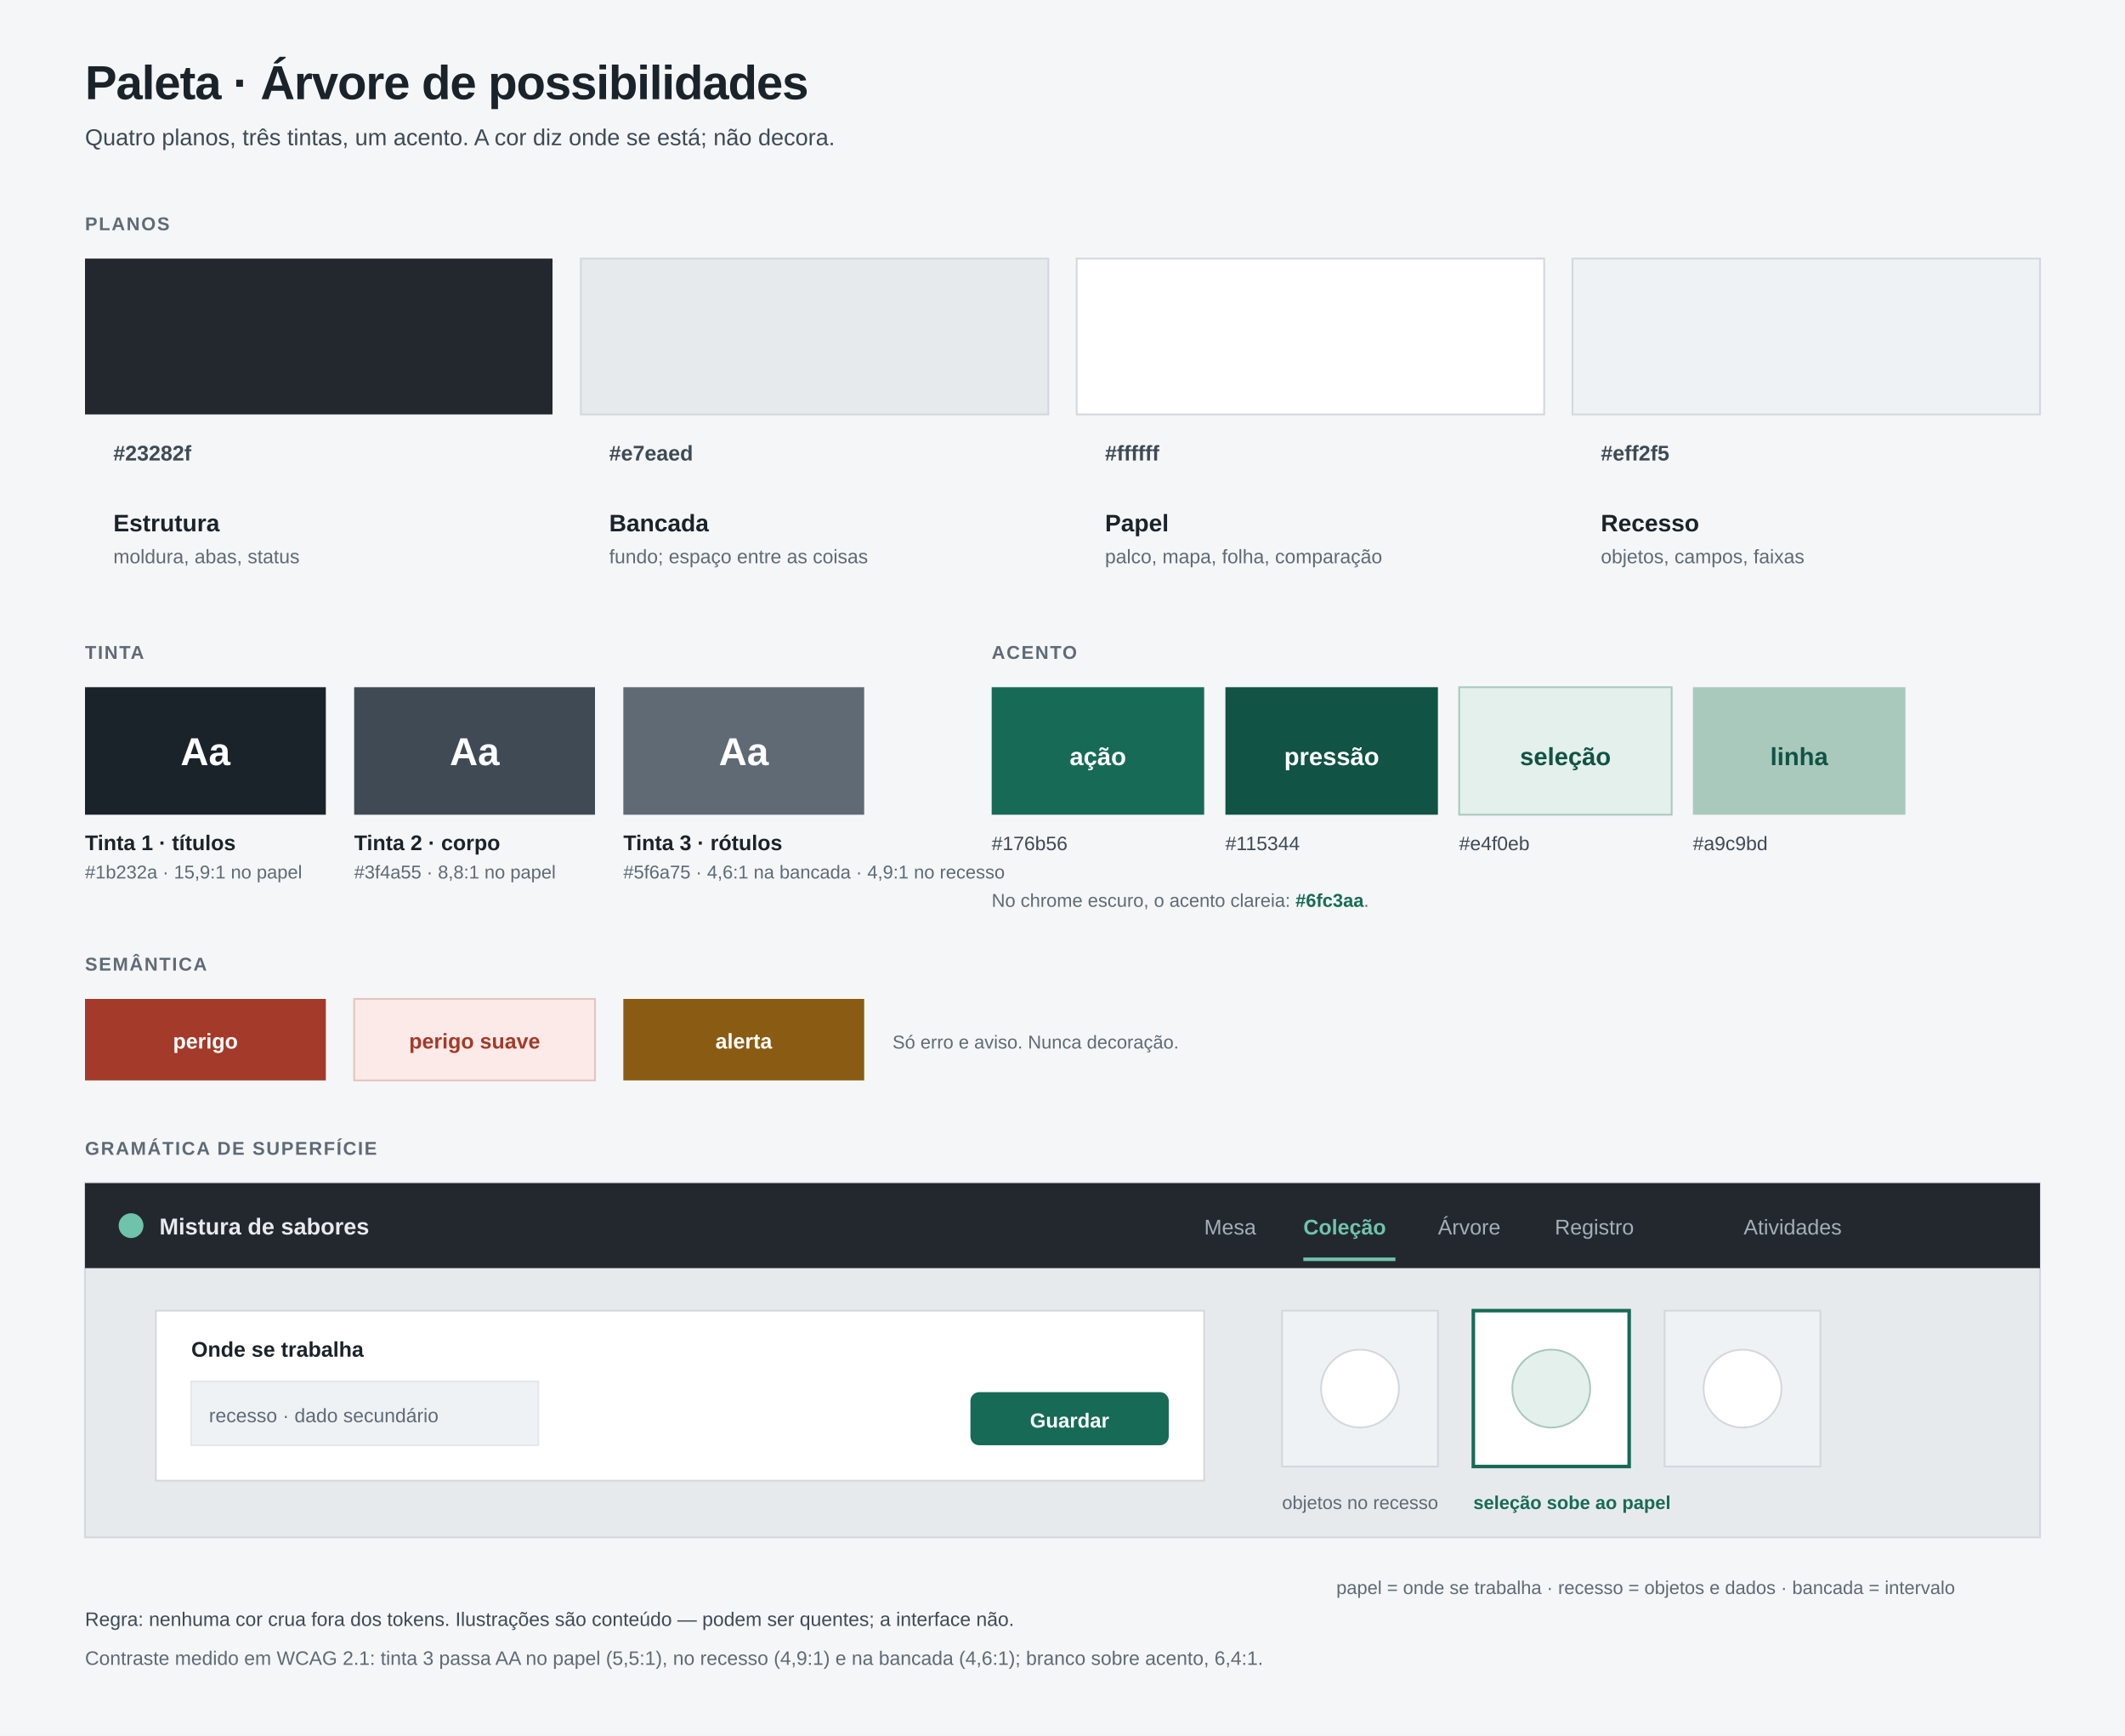
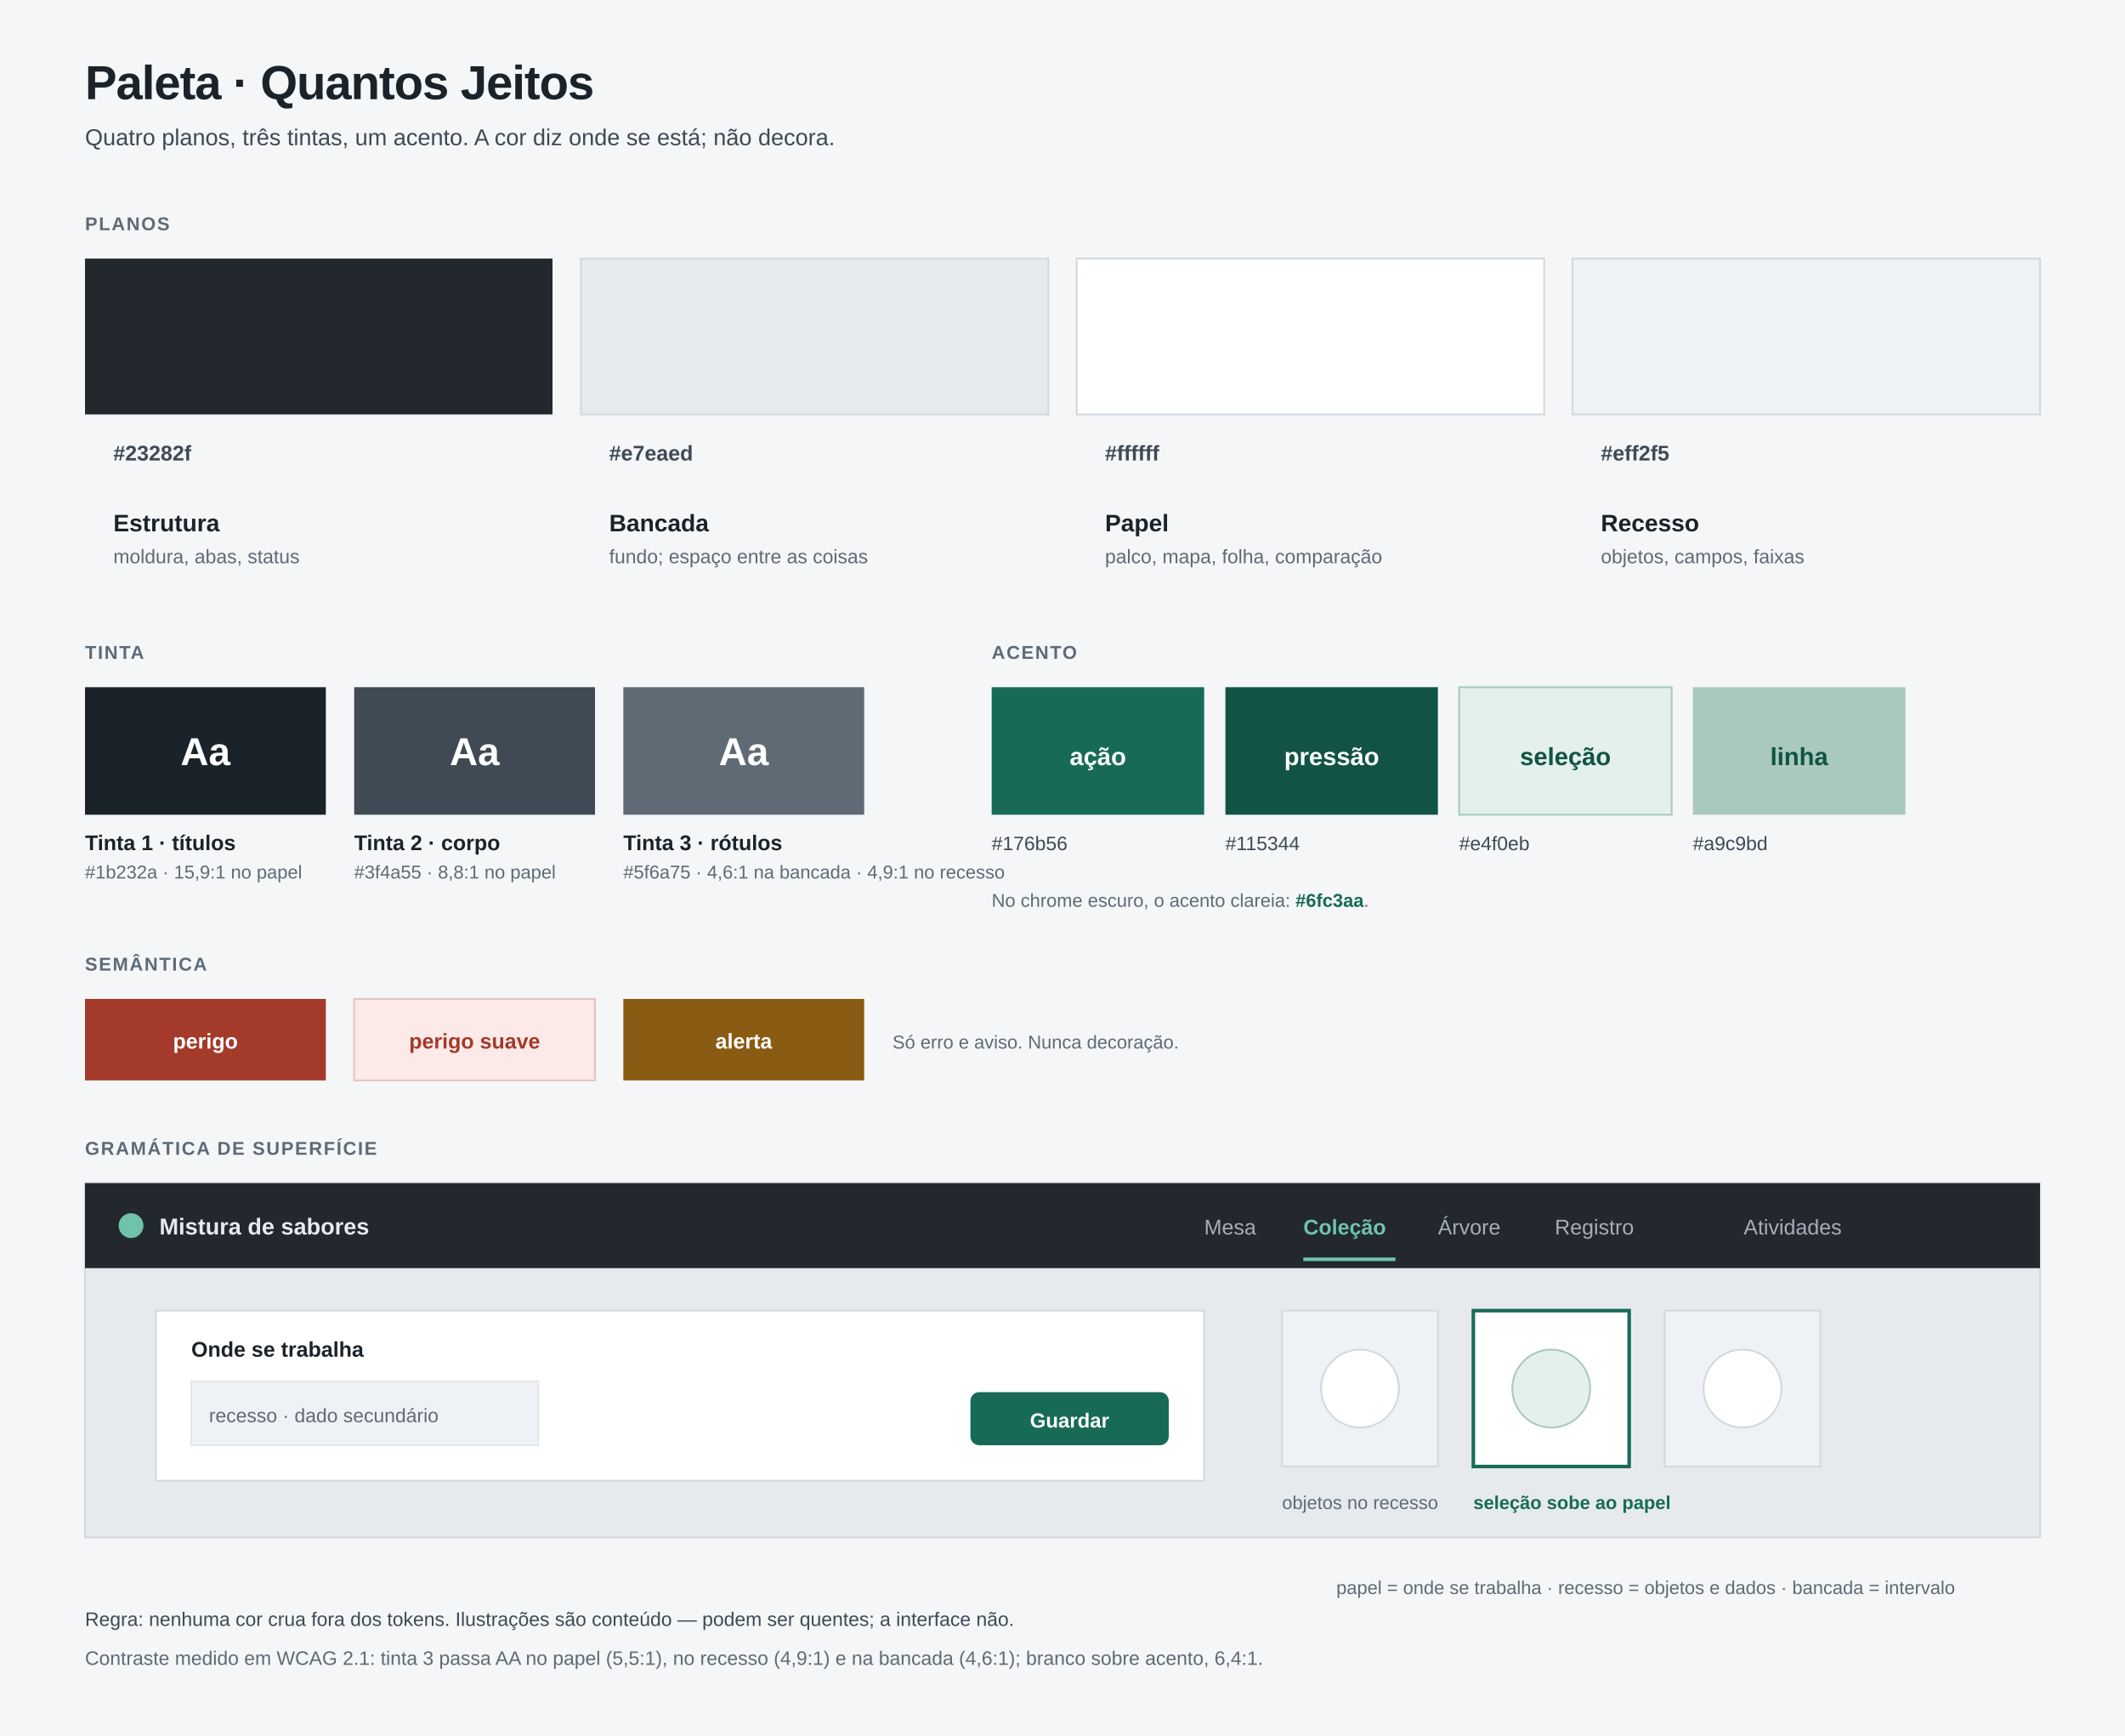
<svg xmlns="http://www.w3.org/2000/svg" width="1200" height="980" viewBox="0 0 1200 980" font-family="-apple-system, BlinkMacSystemFont, 'Helvetica Neue', Arial, sans-serif">
  <rect width="1200" height="980" fill="#f4f6f8" />
-   <text x="48" y="56" font-size="27" font-weight="650" fill="#1b232a" letter-spacing="-0.5">Paleta · Árvore de possibilidades</text>
+   <text x="48" y="56" font-size="27" font-weight="650" fill="#1b232a" letter-spacing="-0.5">Paleta · Quantos Jeitos</text>
  <text x="48" y="82" font-size="13" fill="#3f4a55">Quatro planos, três tintas, um acento. A cor diz onde se está; não decora.</text>
  <text x="48" y="130" font-size="10.5" font-weight="700" fill="#5f6a75" letter-spacing="0.8">PLANOS</text>
  <g>
    <rect x="48" y="146" width="264" height="88" fill="#23282f" />
    <text x="64" y="300" font-size="13.5" font-weight="650" fill="#1b232a">Estrutura</text>
    <text x="64" y="318" font-size="11" fill="#5f6a75">moldura, abas, status</text>
    <text x="64" y="260" font-size="12" font-weight="600" fill="#3f4a55">#23282f</text>
    <rect x="328" y="146" width="264" height="88" fill="#e7eaed" stroke="#d2d8de" />
    <text x="344" y="300" font-size="13.5" font-weight="650" fill="#1b232a">Bancada</text>
    <text x="344" y="318" font-size="11" fill="#5f6a75">fundo; espaço entre as coisas</text>
    <text x="344" y="260" font-size="12" font-weight="600" fill="#3f4a55">#e7eaed</text>
    <rect x="608" y="146" width="264" height="88" fill="#ffffff" stroke="#d2d8de" />
    <text x="624" y="300" font-size="13.5" font-weight="650" fill="#1b232a">Papel</text>
    <text x="624" y="318" font-size="11" fill="#5f6a75">palco, mapa, folha, comparação</text>
    <text x="624" y="260" font-size="12" font-weight="600" fill="#3f4a55">#ffffff</text>
    <rect x="888" y="146" width="264" height="88" fill="#eff2f5" stroke="#d2d8de" />
    <text x="904" y="300" font-size="13.5" font-weight="650" fill="#1b232a">Recesso</text>
    <text x="904" y="318" font-size="11" fill="#5f6a75">objetos, campos, faixas</text>
    <text x="904" y="260" font-size="12" font-weight="600" fill="#3f4a55">#eff2f5</text>
  </g>
  <text x="48" y="372" font-size="10.5" font-weight="700" fill="#5f6a75" letter-spacing="0.8">TINTA</text>
  <g>
    <rect x="48" y="388" width="136" height="72" fill="#1b232a" />
    <text x="116" y="432" font-size="22" font-weight="600" fill="#ffffff" text-anchor="middle">Aa</text>
    <text x="48" y="480" font-size="12" font-weight="650" fill="#1b232a">Tinta 1 · títulos</text>
    <text x="48" y="496" font-size="10.5" fill="#5f6a75">#1b232a · 15,9:1 no papel</text>
    <rect x="200" y="388" width="136" height="72" fill="#3f4a55" />
    <text x="268" y="432" font-size="22" font-weight="600" fill="#ffffff" text-anchor="middle">Aa</text>
    <text x="200" y="480" font-size="12" font-weight="650" fill="#1b232a">Tinta 2 · corpo</text>
    <text x="200" y="496" font-size="10.5" fill="#5f6a75">#3f4a55 · 8,8:1 no papel</text>
    <rect x="352" y="388" width="136" height="72" fill="#5f6a75" />
    <text x="420" y="432" font-size="22" font-weight="600" fill="#ffffff" text-anchor="middle">Aa</text>
    <text x="352" y="480" font-size="12" font-weight="650" fill="#1b232a">Tinta 3 · rótulos</text>
    <text x="352" y="496" font-size="10.5" fill="#5f6a75">#5f6a75 · 4,6:1 na bancada · 4,9:1 no recesso</text>
  </g>
  <text x="560" y="372" font-size="10.5" font-weight="700" fill="#5f6a75" letter-spacing="0.8">ACENTO</text>
  <g>
    <rect x="560" y="388" width="120" height="72" fill="#176b56" />
    <text x="620" y="432" font-size="14" font-weight="650" fill="#ffffff" text-anchor="middle">ação</text>
    <text x="560" y="480" font-size="11" fill="#3f4a55">#176b56</text>
    <rect x="692" y="388" width="120" height="72" fill="#115344" />
    <text x="752" y="432" font-size="14" font-weight="650" fill="#ffffff" text-anchor="middle">pressão</text>
    <text x="692" y="480" font-size="11" fill="#3f4a55">#115344</text>
    <rect x="824" y="388" width="120" height="72" fill="#e4f0eb" stroke="#a9c9bd" />
    <text x="884" y="432" font-size="14" font-weight="650" fill="#115344" text-anchor="middle">seleção</text>
    <text x="824" y="480" font-size="11" fill="#3f4a55">#e4f0eb</text>
    <rect x="956" y="388" width="120" height="72" fill="#a9c9bd" />
    <text x="1016" y="432" font-size="14" font-weight="650" fill="#115344" text-anchor="middle">linha</text>
    <text x="956" y="480" font-size="11" fill="#3f4a55">#a9c9bd</text>
    <text x="560" y="512" font-size="10.5" fill="#5f6a75">No chrome escuro, o acento clareia: <tspan font-weight="650" fill="#176b56">#6fc3aa</tspan>.</text>
  </g>
  <text x="48" y="548" font-size="10.5" font-weight="700" fill="#5f6a75" letter-spacing="0.8">SEMÂNTICA</text>
  <g>
    <rect x="48" y="564" width="136" height="46" fill="#a33a2a" />
    <text x="116" y="592" font-size="12" font-weight="650" fill="#ffffff" text-anchor="middle">perigo</text>
    <rect x="200" y="564" width="136" height="46" fill="#fbeae7" stroke="#e5c4bd" />
    <text x="268" y="592" font-size="12" font-weight="650" fill="#a33a2a" text-anchor="middle">perigo suave</text>
    <rect x="352" y="564" width="136" height="46" fill="#8a5b12" />
    <text x="420" y="592" font-size="12" font-weight="650" fill="#ffffff" text-anchor="middle">alerta</text>
    <text x="504" y="592" font-size="10.5" fill="#5f6a75">Só erro e aviso. Nunca decoração.</text>
  </g>
  <text x="48" y="652" font-size="10.5" font-weight="700" fill="#5f6a75" letter-spacing="0.8">GRAMÁTICA DE SUPERFÍCIE</text>
  <g>
    <rect x="48" y="668" width="1104" height="200" fill="#e7eaed" stroke="#d2d8de" />
    <rect x="48" y="668" width="1104" height="48" fill="#23282f" />
    <circle cx="74" cy="692" r="7" fill="#6fc3aa" />
    <text x="90" y="697" font-size="13" font-weight="650" fill="#e8ebee">Mistura de sabores</text>
    <text x="1040" y="697" font-size="12" fill="#a4aeb8" text-anchor="end">Atividades</text>
    <text x="680" y="697" font-size="12" fill="#a4aeb8">Mesa</text>
    <text x="736" y="697" font-size="12" font-weight="650" fill="#6fc3aa">Coleção</text>
    <text x="812" y="697" font-size="12" fill="#a4aeb8">Árvore</text>
    <text x="878" y="697" font-size="12" fill="#a4aeb8">Registro</text>
    <rect x="736" y="710" width="52" height="2" fill="#6fc3aa" />
    <rect x="88" y="740" width="592" height="96" fill="#ffffff" stroke="#d2d8de" />
    <text x="108" y="766" font-size="12" font-weight="650" fill="#1b232a">Onde se trabalha</text>
    <rect x="108" y="780" width="196" height="36" fill="#eff2f5" stroke="#e4e8ec" />
    <text x="118" y="803" font-size="11" fill="#5f6a75">recesso · dado secundário</text>
    <rect x="548" y="786" width="112" height="30" rx="5" fill="#176b56" />
    <text x="604" y="806" font-size="11.5" font-weight="650" fill="#ffffff" text-anchor="middle">Guardar</text>
    <rect x="724" y="740" width="88" height="88" fill="#eff2f5" stroke="#d2d8de" />
    <circle cx="768" cy="784" r="22" fill="#ffffff" stroke="#d2d8de" />
    <rect x="832" y="740" width="88" height="88" fill="#ffffff" stroke="#176b56" stroke-width="2" />
    <circle cx="876" cy="784" r="22" fill="#e4f0eb" stroke="#a9c9bd" />
    <rect x="940" y="740" width="88" height="88" fill="#eff2f5" stroke="#d2d8de" />
    <circle cx="984" cy="784" r="22" fill="#ffffff" stroke="#d2d8de" />
    <text x="724" y="852" font-size="10.5" fill="#5f6a75">objetos no recesso</text>
    <text x="832" y="852" font-size="10.5" font-weight="650" fill="#176b56">seleção sobe ao papel</text>
    <text x="1104" y="900" font-size="10.5" fill="#5f6a75" text-anchor="end">papel = onde se trabalha · recesso = objetos e dados · bancada = intervalo</text>
  </g>
  <text x="48" y="918" font-size="11" fill="#3f4a55">Regra: nenhuma cor crua fora dos tokens. Ilustrações são conteúdo — podem ser quentes; a interface não.</text>
  <text x="48" y="940" font-size="11" fill="#5f6a75">Contraste medido em WCAG 2.1: tinta 3 passa AA no papel (5,5:1), no recesso (4,9:1) e na bancada (4,6:1); branco sobre acento, 6,4:1.</text>
</svg>
